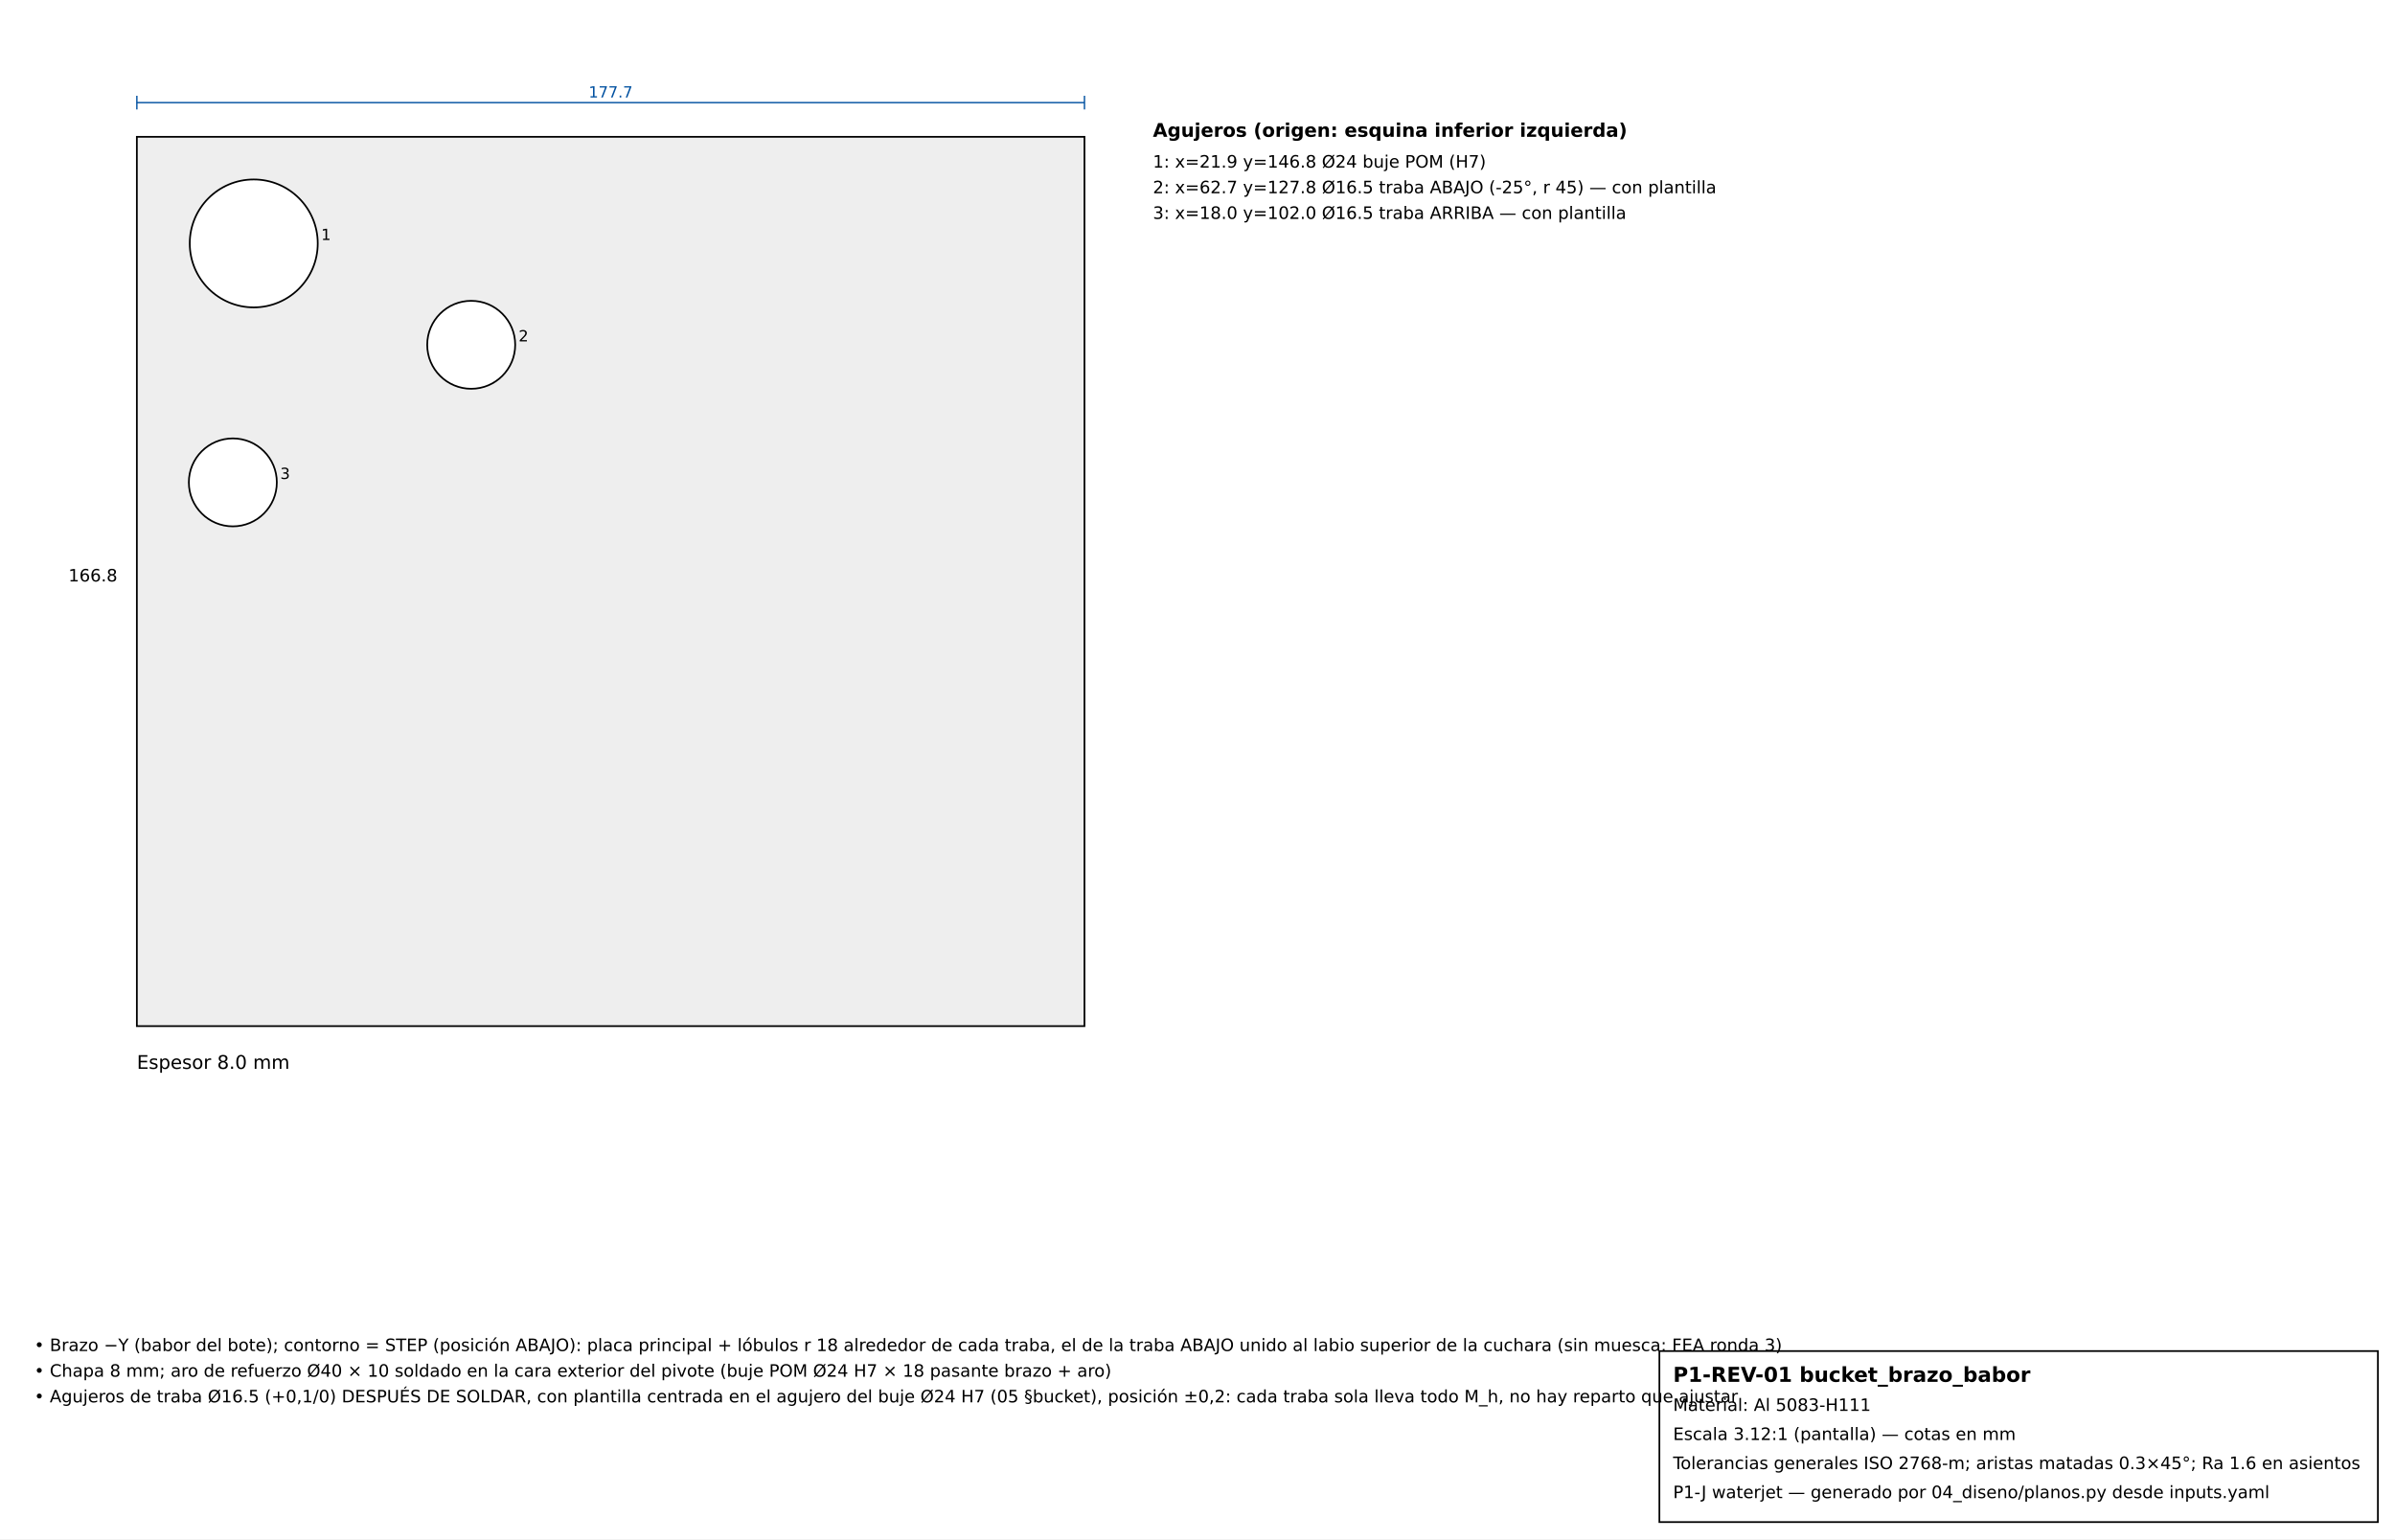
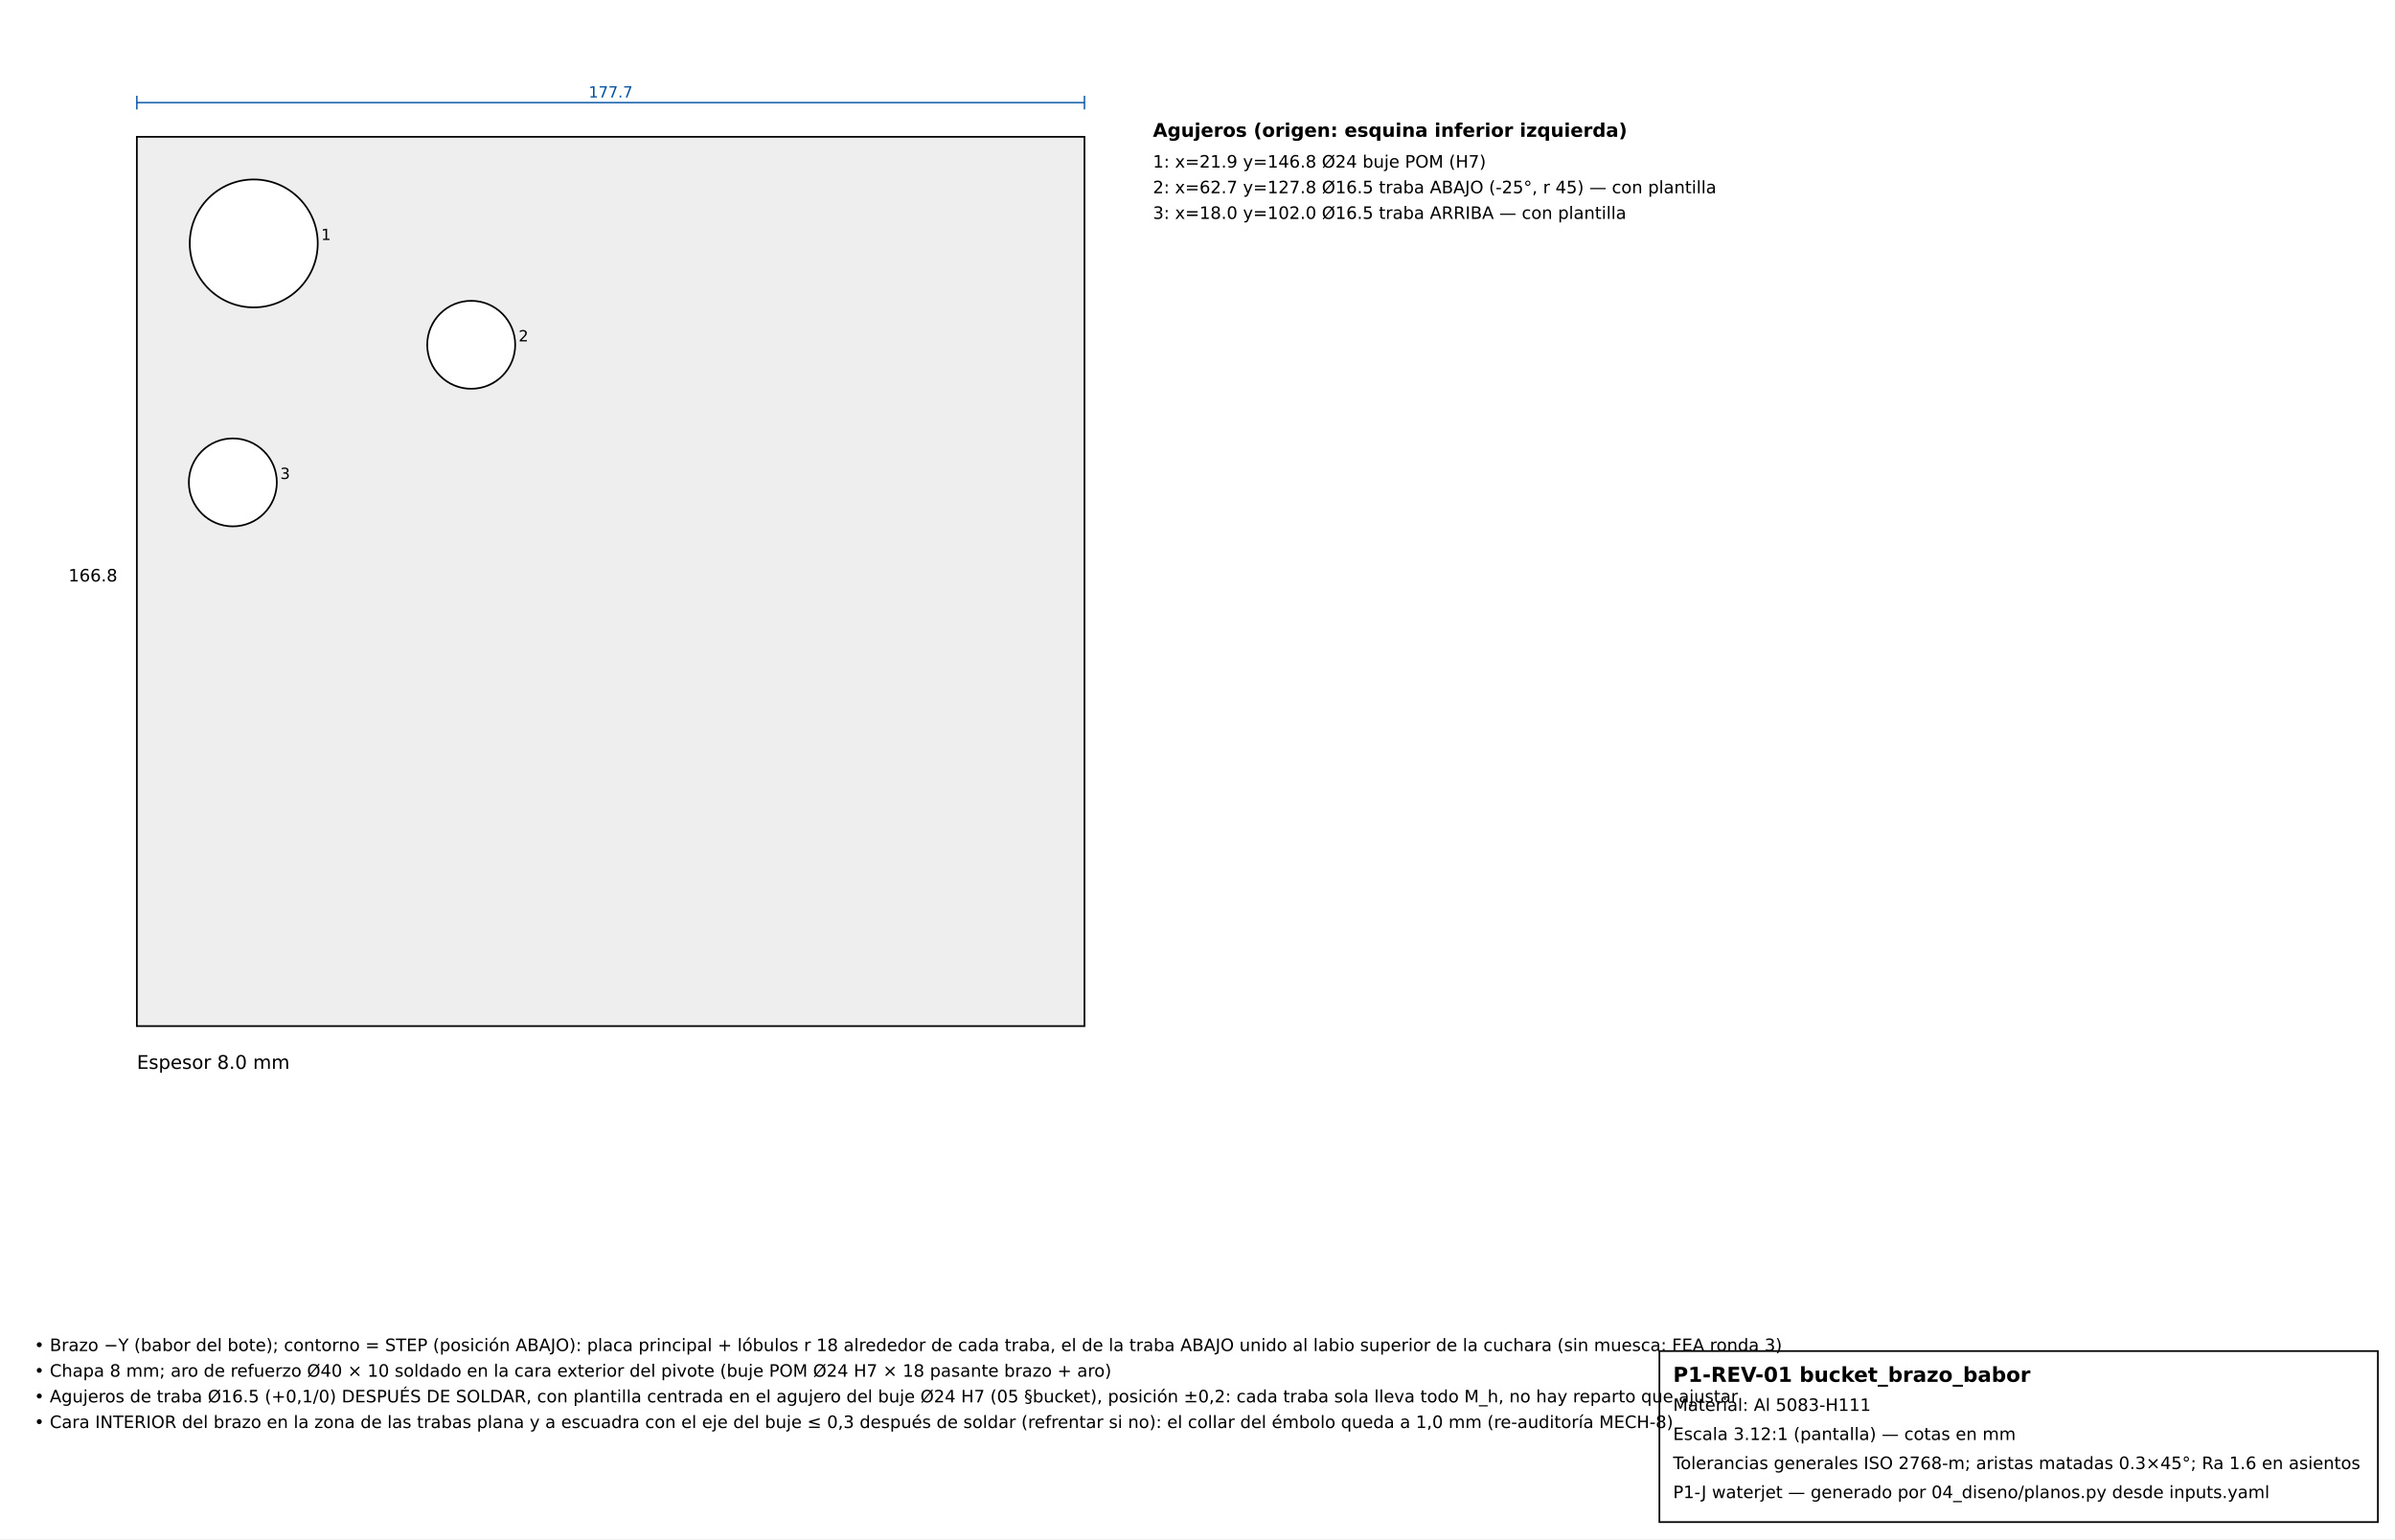
<svg xmlns="http://www.w3.org/2000/svg" baseProfile="full" height="900" version="1.1" width="1400">
  <defs />
  <rect fill="white" height="900" width="1400" x="0" y="0" />
  <rect fill="#eeeeee" height="520.0" stroke="black" width="553.928" x="80" y="80" />
  <circle cx="148.328" cy="142.337" fill="white" r="37.402" stroke="black" />
  <text font-family="DejaVu Sans" font-size="9" x="187.73" y="140.337">1</text>
  <circle cx="275.446" cy="201.613" fill="white" r="25.714" stroke="black" />
  <text font-family="DejaVu Sans" font-size="9" x="303.16" y="199.613">2</text>
  <circle cx="136.104" cy="282.062" fill="white" r="25.714" stroke="black" />
  <text font-family="DejaVu Sans" font-size="9" x="163.818" y="280.062">3</text>
  <text font-family="DejaVu Sans" font-size="11" font-weight="bold" x="673.928" y="80">Agujeros (origen: esquina inferior izquierda)</text>
  <text font-family="DejaVu Sans" font-size="10" x="673.928" y="98">1: x=21.9  y=146.8  Ø24  buje POM (H7)</text>
  <text font-family="DejaVu Sans" font-size="10" x="673.928" y="113">2: x=62.7  y=127.8  Ø16.5  traba ABAJO (-25°, r 45) — con plantilla</text>
  <text font-family="DejaVu Sans" font-size="10" x="673.928" y="128">3: x=18.0  y=102.0  Ø16.5  traba ARRIBA — con plantilla</text>
  <line stroke="#0050a0" stroke-width="0.8" x1="80" x2="633.928" y1="60" y2="60" />
  <line stroke="#0050a0" stroke-width="0.8" x1="80" x2="80" y1="56" y2="64" />
  <line stroke="#0050a0" stroke-width="0.8" x1="633.928" x2="633.928" y1="56" y2="64" />
  <text fill="#0050a0" font-family="DejaVu Sans" font-size="9" text-anchor="middle" x="356.964" y="57">177.7</text>
  <text font-family="DejaVu Sans" font-size="10" x="40" y="340.0">166.8</text>
  <text font-family="DejaVu Sans" font-size="11" x="80" y="625.0">Espesor 8.0 mm</text>
  <g font-family="DejaVu Sans" font-size="11">
    <rect fill="none" height="100" stroke="black" width="420" x="970" y="790" />
    <text font-size="12" font-weight="bold" x="978" y="808">P1-REV-01  bucket_brazo_babor</text>
    <text font-size="10" font-weight="normal" x="978" y="825">Material: Al 5083-H111</text>
    <text font-size="10" font-weight="normal" x="978" y="842">Escala 3.12:1 (pantalla)  —  cotas en mm</text>
    <text font-size="10" font-weight="normal" x="978" y="859">Tolerancias generales ISO 2768-m; aristas matadas 0.3×45°; Ra 1.6 en asientos</text>
    <text font-size="10" font-weight="normal" x="978" y="876">P1-J waterjet — generado por 04_diseno/planos.py desde inputs.yaml</text>
    <text font-size="10" x="20" y="790">• Brazo −Y (babor del bote); contorno = STEP (posición ABAJO): placa principal + lóbulos r 18 alrededor de cada traba, el de la traba ABAJO unido al labio superior de la cuchara (sin muesca: FEA ronda 3)</text>
    <text font-size="10" x="20" y="805">• Chapa 8 mm; aro de refuerzo Ø40 × 10 soldado en la cara exterior del pivote (buje POM Ø24 H7 × 18 pasante brazo + aro)</text>
    <text font-size="10" x="20" y="820">• Agujeros de traba Ø16.5 (+0,1/0) DESPUÉS DE SOLDAR, con plantilla centrada en el agujero del buje Ø24 H7 (05 §bucket), posición ±0,2: cada traba sola lleva todo M_h, no hay reparto que ajustar</text>
+     <text font-size="10" x="20" y="835">• Cara INTERIOR del brazo en la zona de las trabas plana y a escuadra con el eje del buje ≤ 0,3 después de soldar (refrentar si no): el collar del émbolo queda a 1,0 mm (re-auditoría MECH-8)</text>
  </g>
</svg>
